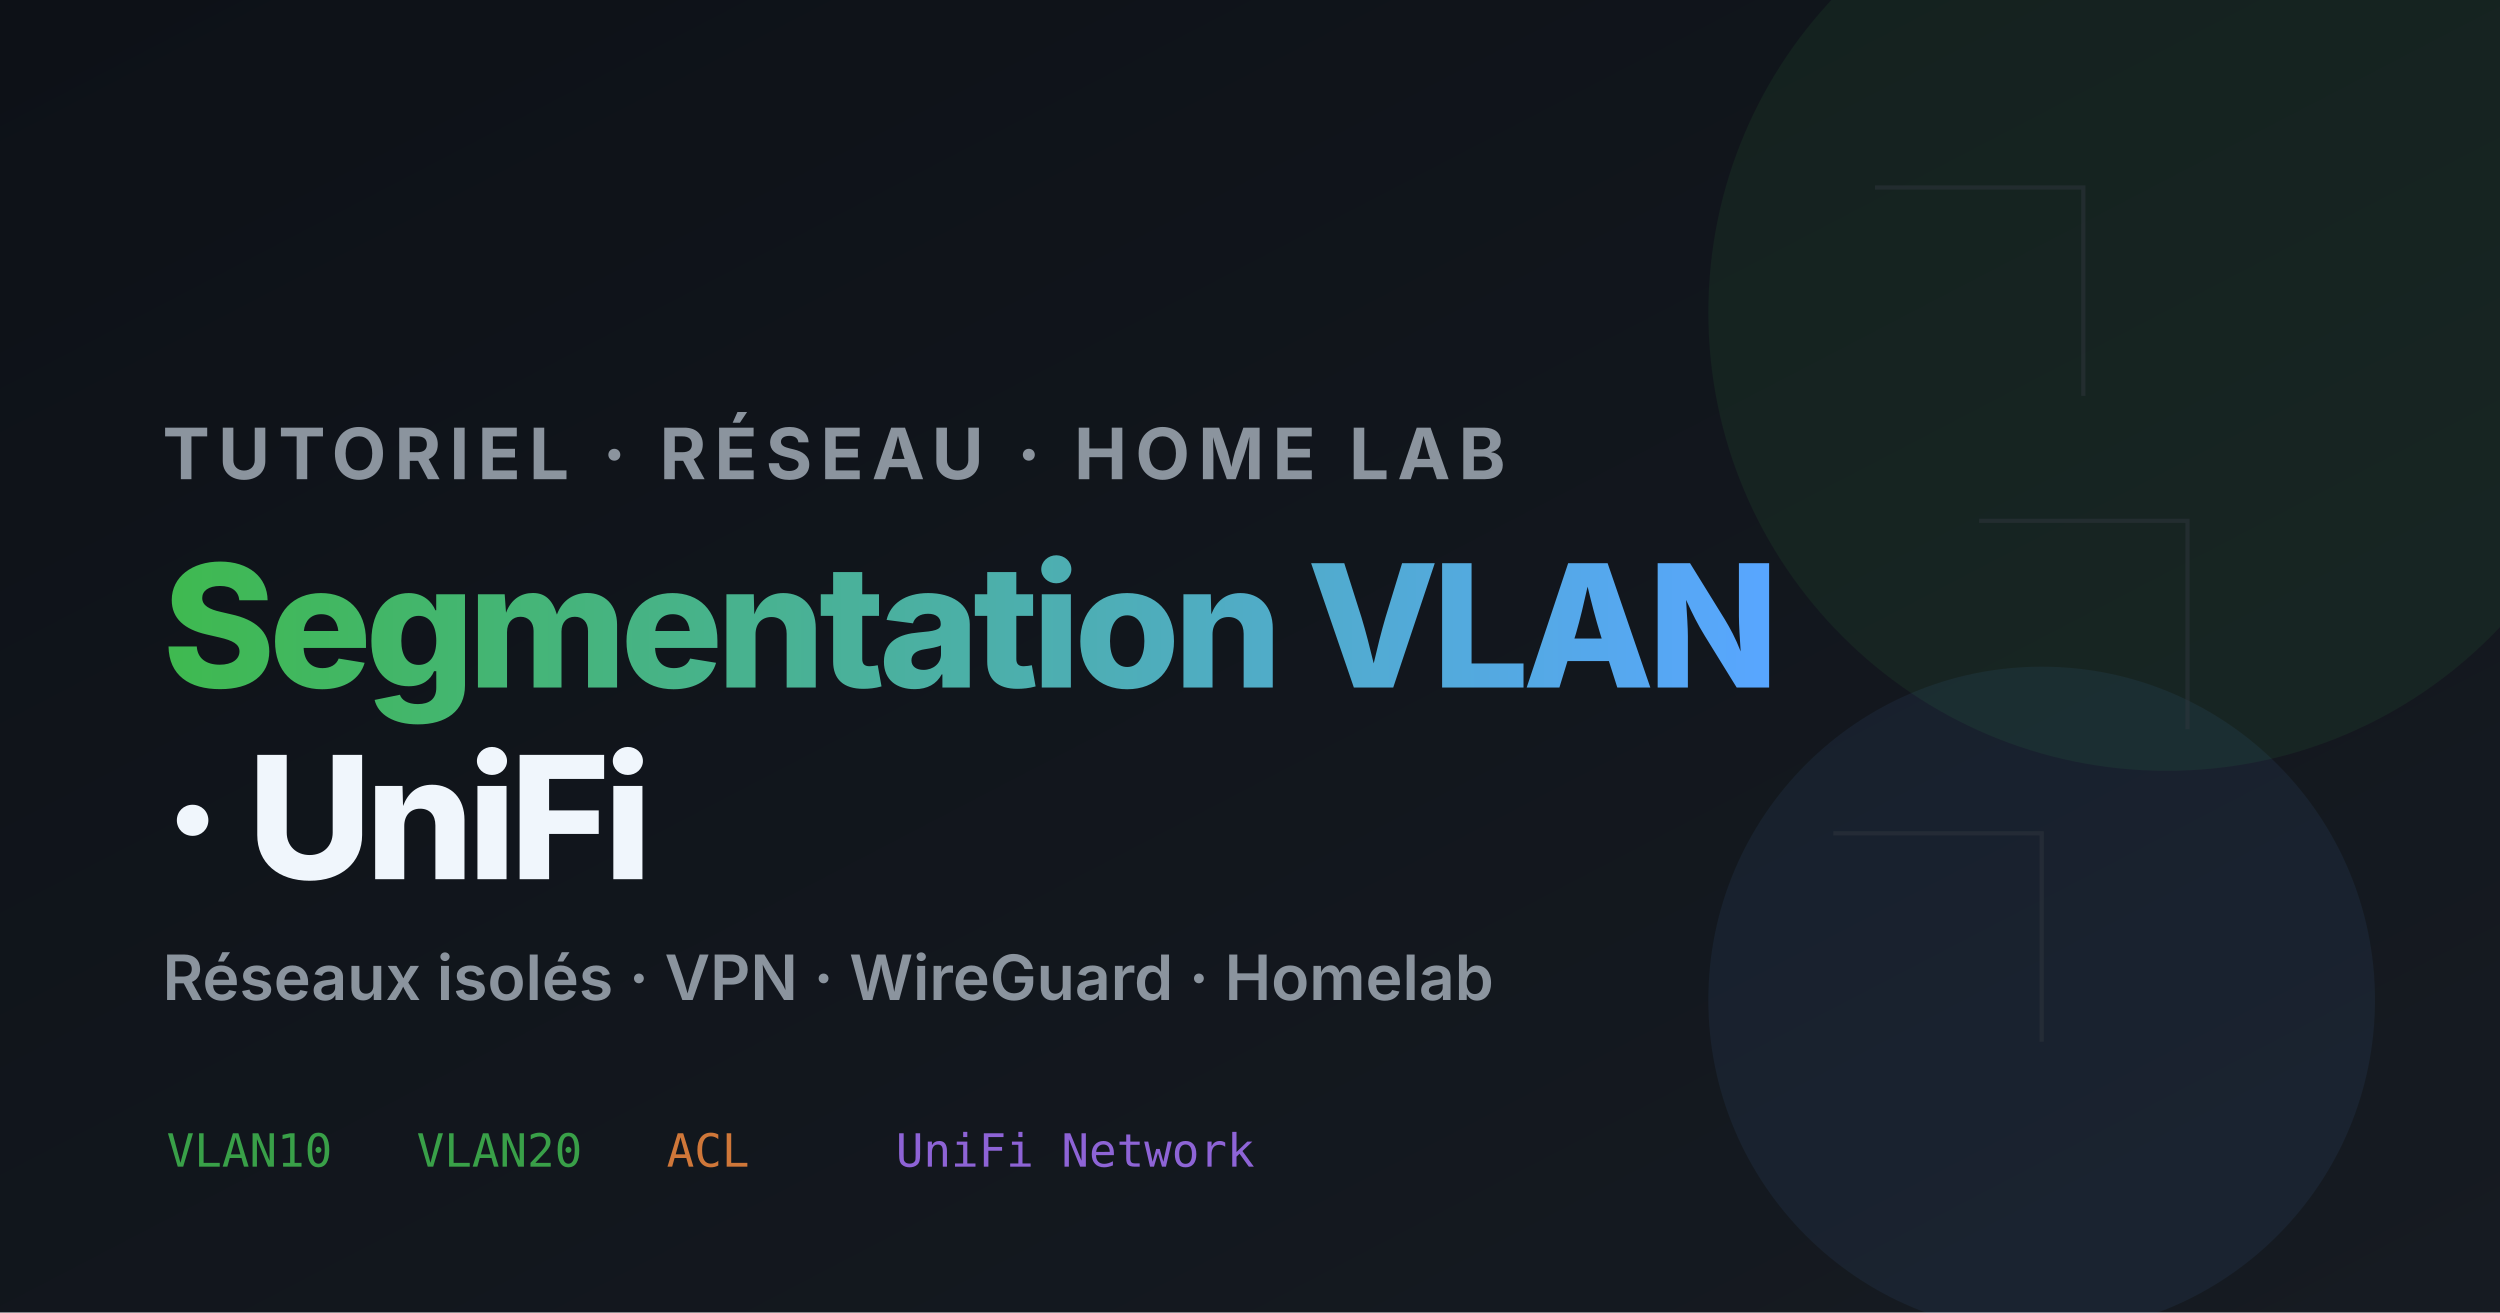
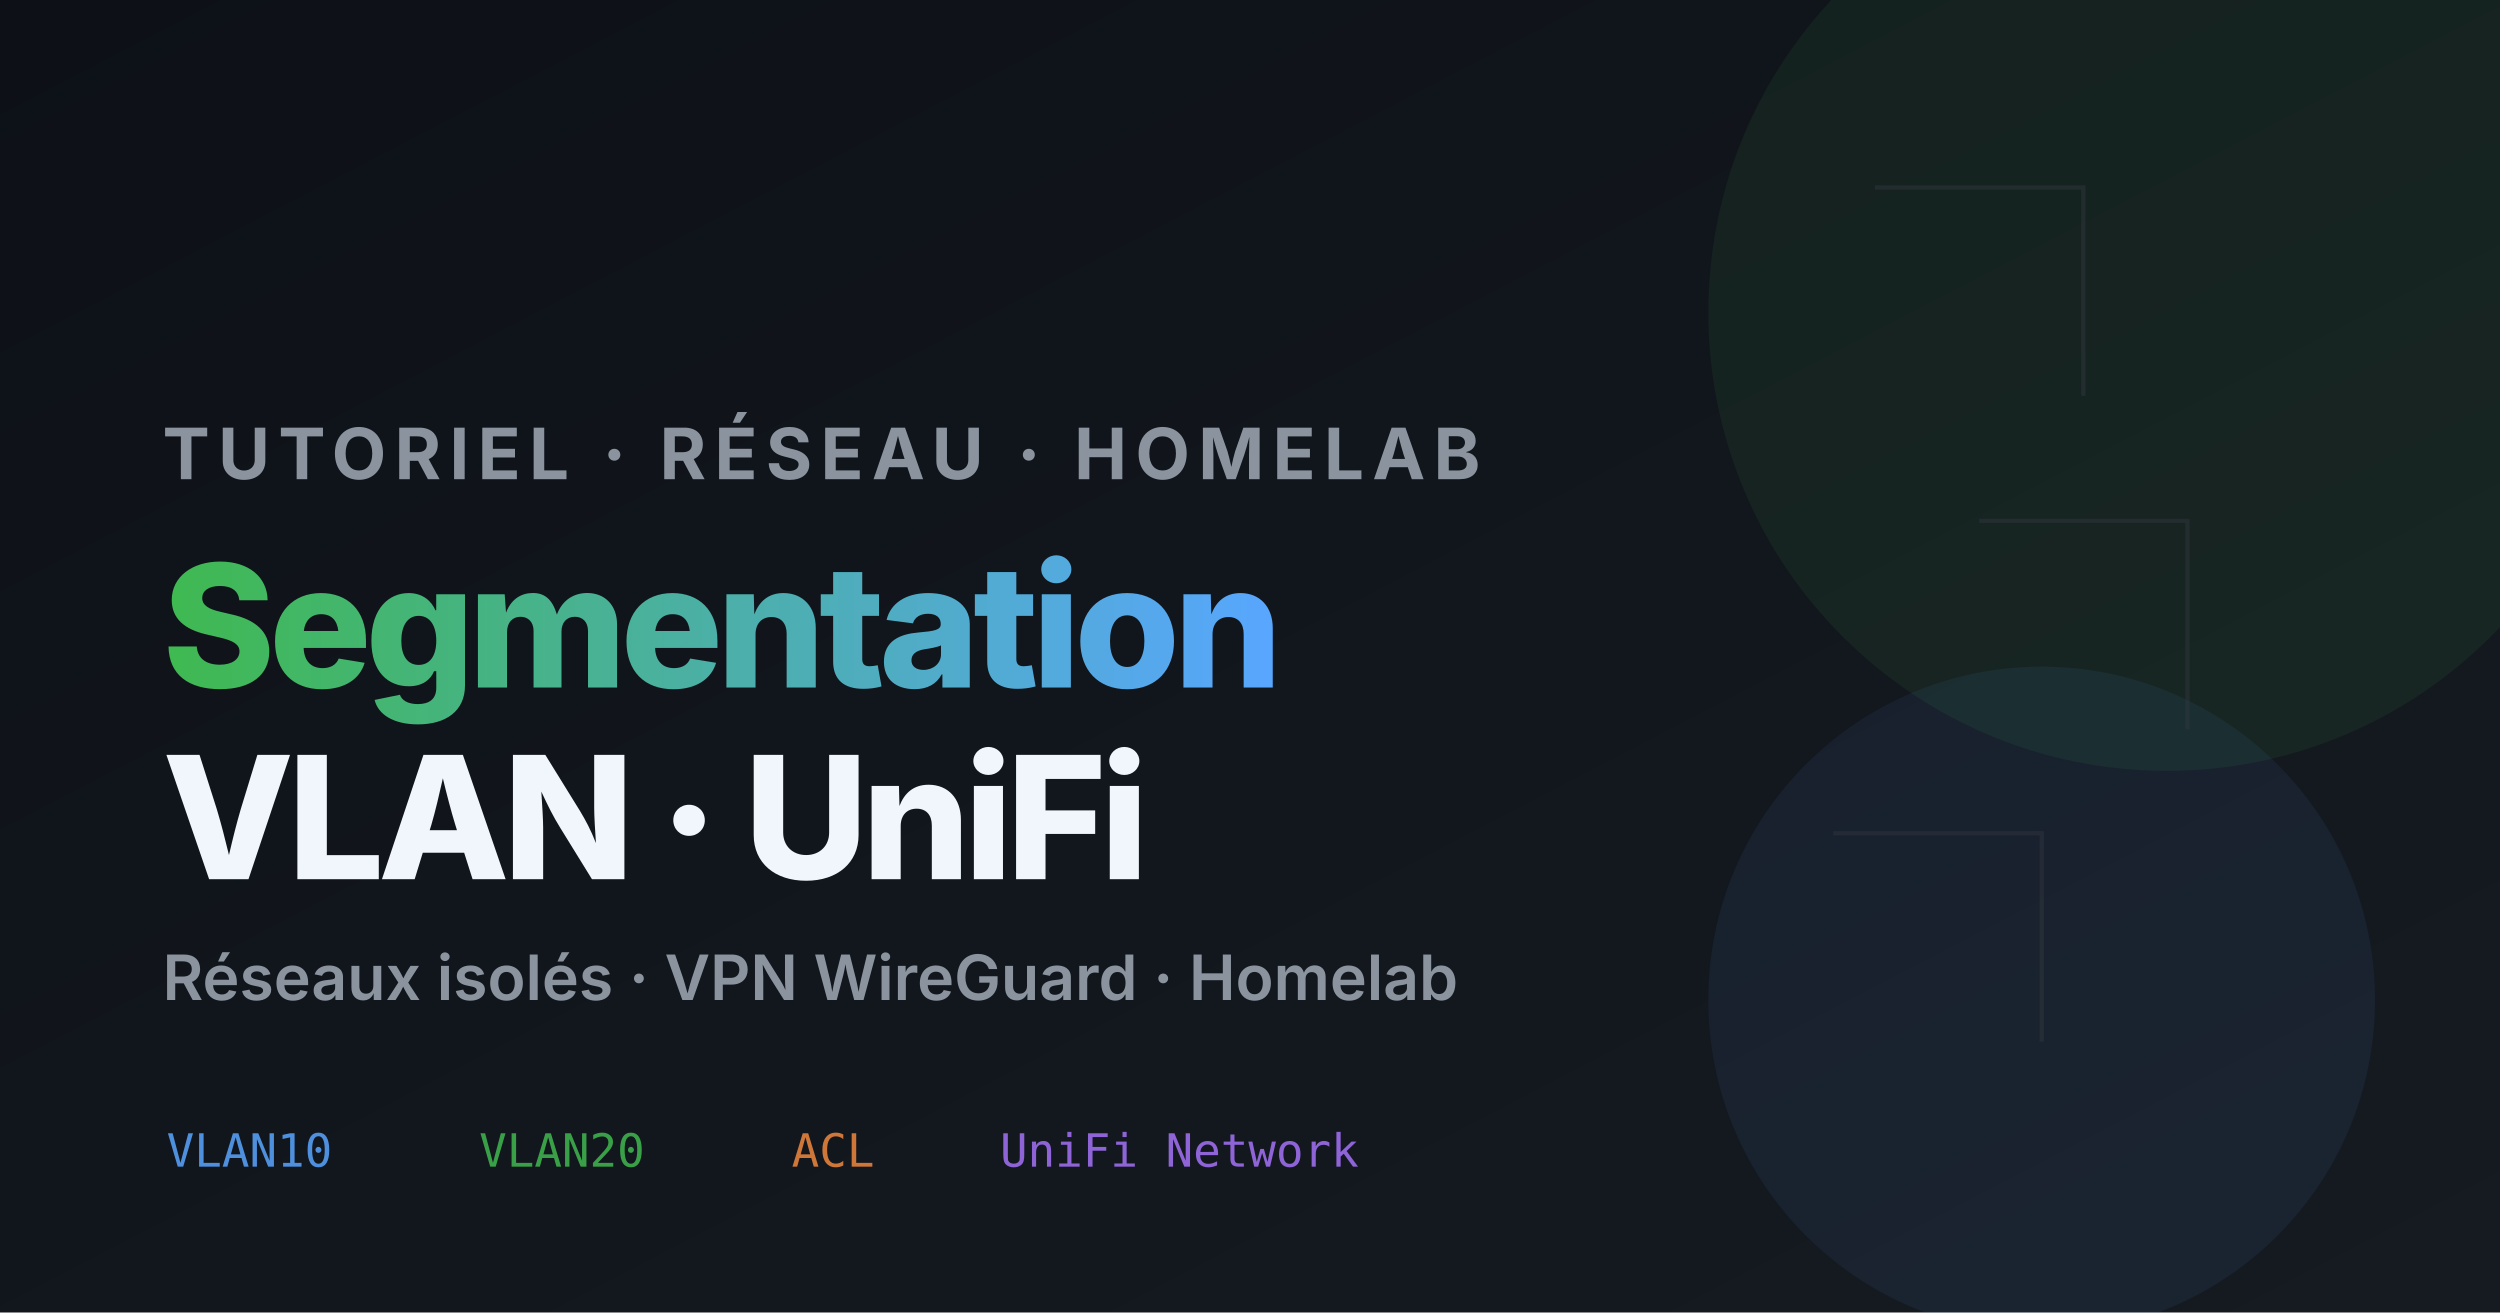
<svg xmlns="http://www.w3.org/2000/svg" width="1200" height="630" aria-label="Segmentation VLAN avec UniFi" role="img" viewBox="0 0 1200 630">
  <defs>
    <linearGradient id="bg" x1="0" x2="1" y1="0" y2="1">
      <stop offset="0%" stop-color="#0d1117" />
      <stop offset="100%" stop-color="#161b22" />
    </linearGradient>
    <linearGradient id="title" x1="0" x2="1" y1="0" y2="0">
      <stop offset="0%" stop-color="#3fb950" />
      <stop offset="100%" stop-color="#58a6ff" />
    </linearGradient>
  </defs>
  <rect width="1200" height="630" fill="url(#bg)" />
  <circle cx="1040" cy="150" r="220" fill="#3fb950" opacity=".08" />
  <circle cx="980" cy="480" r="160" fill="#58a6ff" opacity=".07" />
  <g fill="none" stroke="#30363d" stroke-width="2" opacity=".5">
    <path d="M 900 90 L 1000 90 L 1000 190" />
    <path d="M 950 250 L 1050 250 L 1050 350" />
    <path d="M 880 400 L 980 400 L 980 500" />
  </g>
-   <text x="78" y="230" fill="#8b949e" font-family="'Inter',system-ui,-apple-system,'Segoe UI',Roboto,sans-serif" font-size="34" font-weight="700" letter-spacing="4">TUTORIEL · RÉSEAU · HOME LAB</text>
-   <text x="78" y="330" fill="url(#title)" font-family="'Inter',system-ui,-apple-system,'Segoe UI',Roboto,sans-serif" font-size="82" font-weight="800" letter-spacing="-3">Segmentation VLAN</text>
-   <text x="78" y="422" fill="#f0f6fc" font-family="'Inter',system-ui,-apple-system,'Segoe UI',Roboto,sans-serif" font-size="82" font-weight="800" letter-spacing="-3">· UniFi</text>
-   <text x="78" y="480" fill="#8b949e" font-family="'Inter',system-ui,-apple-system,'Segoe UI',Roboto,sans-serif" font-size="30" font-weight="600">Réseaux isolés · VPN · WireGuard · Homelab</text>
+   <text x="78" y="230" fill="#8b949e" font-family="'Inter',system-ui,-apple-system,'Segoe UI',Roboto,sans-serif" font-size="34" font-weight="700" letter-spacing="4">TUTORIEL · RÉSEAU · HOMELAB</text>
+   <text x="78" y="330" fill="url(#title)" font-family="'Inter',system-ui,-apple-system,'Segoe UI',Roboto,sans-serif" font-size="82" font-weight="800" letter-spacing="-3">Segmentation</text>
+   <text x="78" y="422" fill="#f0f6fc" font-family="'Inter',system-ui,-apple-system,'Segoe UI',Roboto,sans-serif" font-size="82" font-weight="800" letter-spacing="-3">VLAN · UniFi</text>
+   <text x="78" y="480" fill="#8b949e" font-family="'Inter',system-ui,-apple-system,'Segoe UI',Roboto,sans-serif" font-size="30" font-weight="600">Réseaux isolés · VPN WireGuard · Homelab</text>
  <g fill="#58a6ff" font-family="'JetBrains Mono','Fira Code',monospace" font-size="22" opacity=".85">
-     <text x="80" y="560" fill="#3fb950">VLAN10</text>
-     <text x="200" y="560" fill="#3fb950">VLAN20</text>
-     <text x="320" y="560" fill="#f0883e">ACL</text>
-     <text x="430" y="560" fill="#a371f7">UniFi Network</text>
+     <text x="80" y="560">VLAN10</text>
+     <text x="230" y="560" fill="#3fb950">VLAN20</text>
+     <text x="380" y="560" fill="#f0883e">ACL</text>
+     <text x="480" y="560" fill="#a371f7">UniFi Network</text>
  </g>
</svg>
